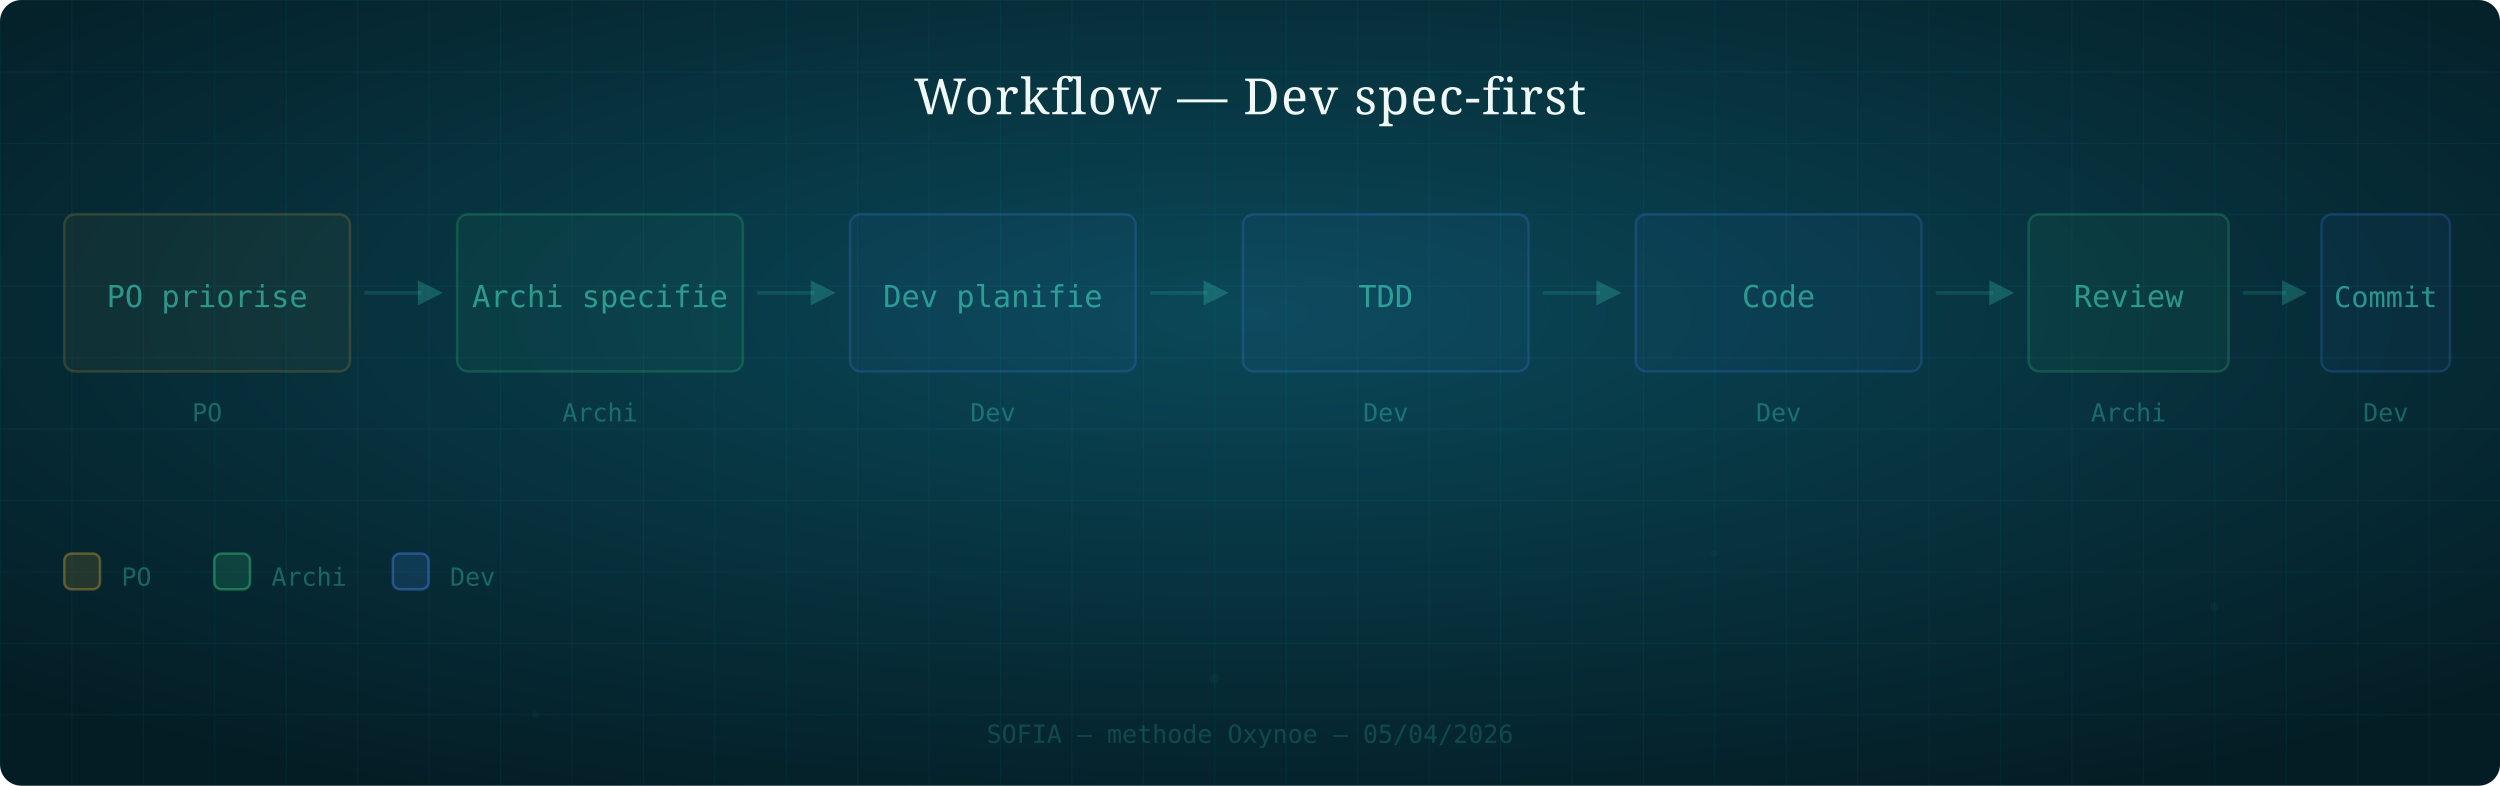
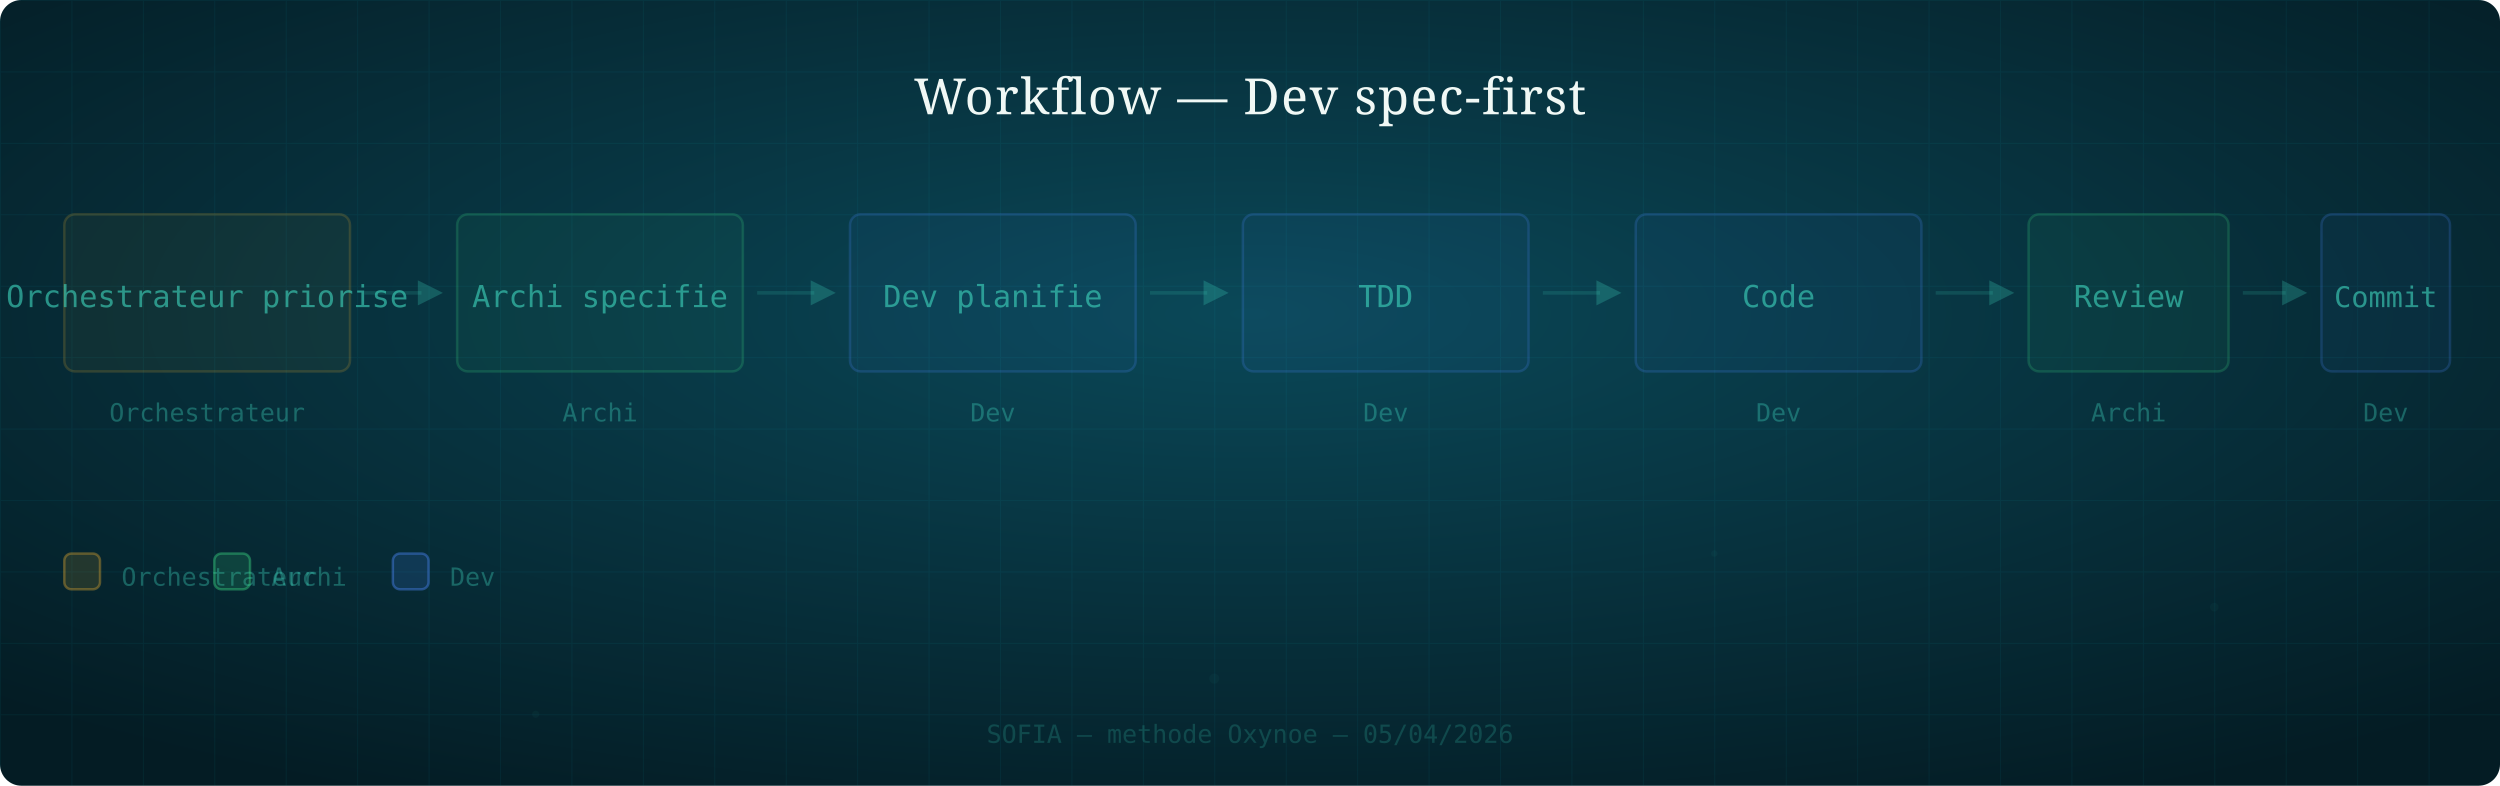
<svg xmlns="http://www.w3.org/2000/svg" viewBox="0 0 700 220" font-family="IBM Plex Mono,monospace">
  <defs>
    <radialGradient id="bg-grad" cx="50%" cy="40%" r="70%">
      <stop offset="0%" stop-color="#0a4858" />
      <stop offset="100%" stop-color="#041c24" />
    </radialGradient>
    <pattern id="grid" width="20" height="20" patternUnits="userSpaceOnUse">
      <path d="M 20 0 L 0 0 0 20" fill="none" stroke="rgba(0,200,220,0.06)" stroke-width="0.5" />
    </pattern>
  </defs>
  <rect width="700" height="220" fill="url(#bg-grad)" rx="6" />
  <rect width="700" height="220" fill="url(#grid)" rx="6" />
  <text x="350" y="32" text-anchor="middle" fill="#f0f8f5" font-family="Georgia,serif" font-size="14" font-weight="300" letter-spacing="0.03em">Workflow — Dev spec-first</text>
  <rect x="18" y="60" width="80" height="44" rx="3" fill="rgba(212,160,48,0.05)" stroke="rgba(212,160,48,0.2)" stroke-width="0.7" />
-   <text x="58" y="86" text-anchor="middle" fill="rgba(64,216,192,0.6)" font-size="8.5">PO priorise</text>
-   <text x="58" y="118" text-anchor="middle" fill="rgba(64,216,192,0.35)" font-size="7">PO</text>
+   <text x="58" y="86" text-anchor="middle" fill="rgba(64,216,192,0.6)" font-size="8.5">Orchestrateur priorise</text>
+   <text x="58" y="118" text-anchor="middle" fill="rgba(64,216,192,0.35)" font-size="7">Orchestrateur</text>
  <line x1="102" y1="82" x2="118" y2="82" stroke="rgba(64,216,192,0.15)" stroke-width="1" />
  <path d="M7,-3.5 L0,0 L7,3.5Z" fill="rgba(64,216,192,0.25)" transform="translate(124,82) rotate(180)" />
  <rect x="128" y="60" width="80" height="44" rx="3" fill="rgba(61,220,132,0.05)" stroke="rgba(61,220,132,0.2)" stroke-width="0.7" />
  <text x="168" y="86" text-anchor="middle" fill="rgba(64,216,192,0.6)" font-size="8.5">Archi specifie</text>
  <text x="168" y="118" text-anchor="middle" fill="rgba(64,216,192,0.35)" font-size="7">Archi</text>
  <line x1="212" y1="82" x2="228" y2="82" stroke="rgba(64,216,192,0.15)" stroke-width="1" />
  <path d="M7,-3.5 L0,0 L7,3.5Z" fill="rgba(64,216,192,0.25)" transform="translate(234,82) rotate(180)" />
  <rect x="238" y="60" width="80" height="44" rx="3" fill="rgba(79,138,255,0.05)" stroke="rgba(79,138,255,0.2)" stroke-width="0.7" />
  <text x="278" y="86" text-anchor="middle" fill="rgba(64,216,192,0.6)" font-size="8.5">Dev planifie</text>
  <text x="278" y="118" text-anchor="middle" fill="rgba(64,216,192,0.35)" font-size="7">Dev</text>
  <line x1="322" y1="82" x2="338" y2="82" stroke="rgba(64,216,192,0.15)" stroke-width="1" />
  <path d="M7,-3.5 L0,0 L7,3.5Z" fill="rgba(64,216,192,0.25)" transform="translate(344,82) rotate(180)" />
  <rect x="348" y="60" width="80" height="44" rx="3" fill="rgba(79,138,255,0.05)" stroke="rgba(79,138,255,0.2)" stroke-width="0.7" />
  <text x="388" y="86" text-anchor="middle" fill="rgba(64,216,192,0.6)" font-size="8.5">TDD</text>
  <text x="388" y="118" text-anchor="middle" fill="rgba(64,216,192,0.35)" font-size="7">Dev</text>
  <line x1="432" y1="82" x2="448" y2="82" stroke="rgba(64,216,192,0.15)" stroke-width="1" />
  <path d="M7,-3.5 L0,0 L7,3.5Z" fill="rgba(64,216,192,0.25)" transform="translate(454,82) rotate(180)" />
  <rect x="458" y="60" width="80" height="44" rx="3" fill="rgba(79,138,255,0.05)" stroke="rgba(79,138,255,0.2)" stroke-width="0.7" />
  <text x="498" y="86" text-anchor="middle" fill="rgba(64,216,192,0.6)" font-size="8.5">Code</text>
  <text x="498" y="118" text-anchor="middle" fill="rgba(64,216,192,0.35)" font-size="7">Dev</text>
  <line x1="542" y1="82" x2="558" y2="82" stroke="rgba(64,216,192,0.15)" stroke-width="1" />
  <path d="M7,-3.5 L0,0 L7,3.5Z" fill="rgba(64,216,192,0.25)" transform="translate(564,82) rotate(180)" />
  <rect x="568" y="60" width="56" height="44" rx="3" fill="rgba(61,220,132,0.05)" stroke="rgba(61,220,132,0.2)" stroke-width="0.7" />
  <text x="596" y="86" text-anchor="middle" fill="rgba(64,216,192,0.6)" font-size="8.5">Review</text>
  <text x="596" y="118" text-anchor="middle" fill="rgba(64,216,192,0.35)" font-size="7">Archi</text>
  <line x1="628" y1="82" x2="640" y2="82" stroke="rgba(64,216,192,0.15)" stroke-width="1" />
  <path d="M7,-3.5 L0,0 L7,3.5Z" fill="rgba(64,216,192,0.25)" transform="translate(646,82) rotate(180)" />
  <rect x="650" y="60" width="36" height="44" rx="3" fill="rgba(79,138,255,0.05)" stroke="rgba(79,138,255,0.2)" stroke-width="0.7" />
  <text x="668" y="86" text-anchor="middle" fill="rgba(64,216,192,0.6)" font-size="8">Commit</text>
  <text x="668" y="118" text-anchor="middle" fill="rgba(64,216,192,0.35)" font-size="7">Dev</text>
  <rect x="18" y="155" width="10" height="10" rx="2" fill="rgba(212,160,48,0.15)" stroke="rgba(212,160,48,0.4)" stroke-width="0.7" />
-   <text x="34" y="164" fill="rgba(64,216,192,0.35)" font-size="7">PO</text>
+   <text x="34" y="164" fill="rgba(64,216,192,0.35)" font-size="7">Orchestrateur</text>
  <rect x="60" y="155" width="10" height="10" rx="2" fill="rgba(61,220,132,0.15)" stroke="rgba(61,220,132,0.4)" stroke-width="0.7" />
  <text x="76" y="164" fill="rgba(64,216,192,0.35)" font-size="7">Archi</text>
  <rect x="110" y="155" width="10" height="10" rx="2" fill="rgba(79,138,255,0.15)" stroke="rgba(79,138,255,0.4)" stroke-width="0.7" />
  <text x="126" y="164" fill="rgba(64,216,192,0.35)" font-size="7">Dev</text>
  <circle cx="620" cy="170" r="1.2" fill="rgba(64,216,192,0.04)" />
  <circle cx="480" cy="155" r="0.9" fill="rgba(64,216,192,0.04)" />
  <circle cx="340" cy="190" r="1.4" fill="rgba(64,216,192,0.04)" />
  <circle cx="150" cy="200" r="1.0" fill="rgba(64,216,192,0.04)" />
  <text x="350" y="208" text-anchor="middle" fill="rgba(64,216,192,0.2)" font-size="7">SOFIA — methode Oxynoe — 05/04/2026</text>
</svg>
